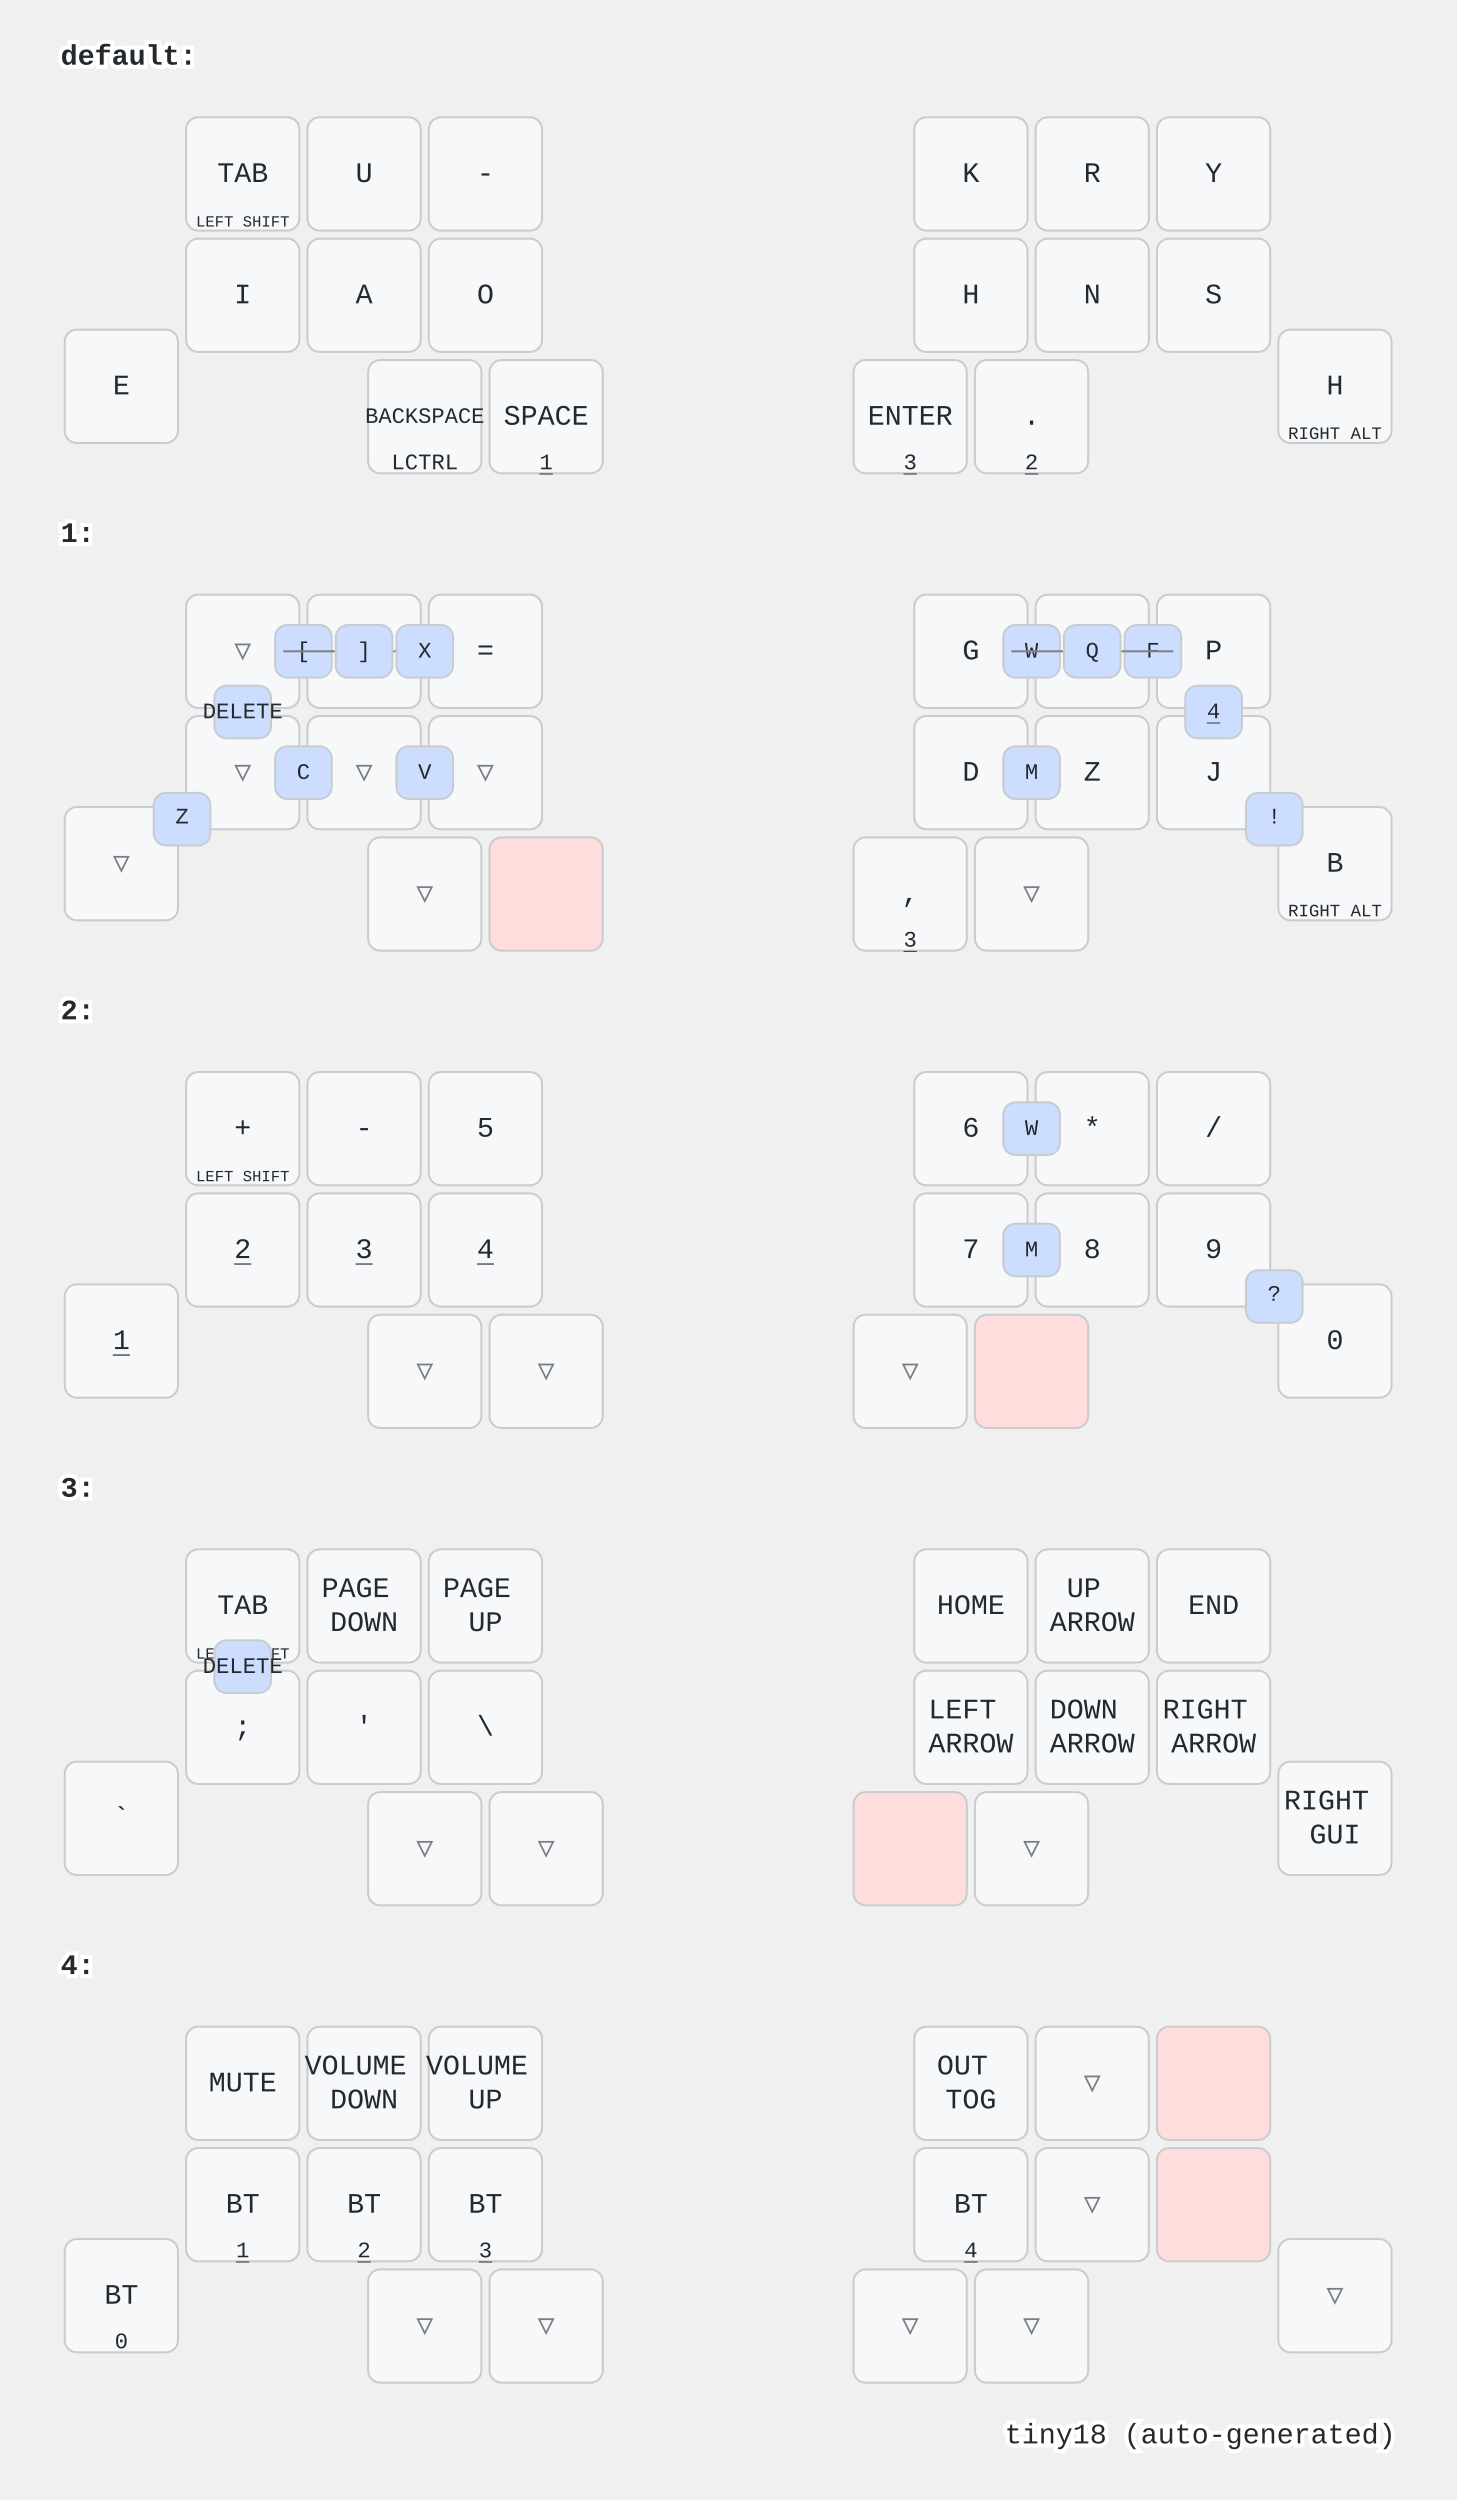
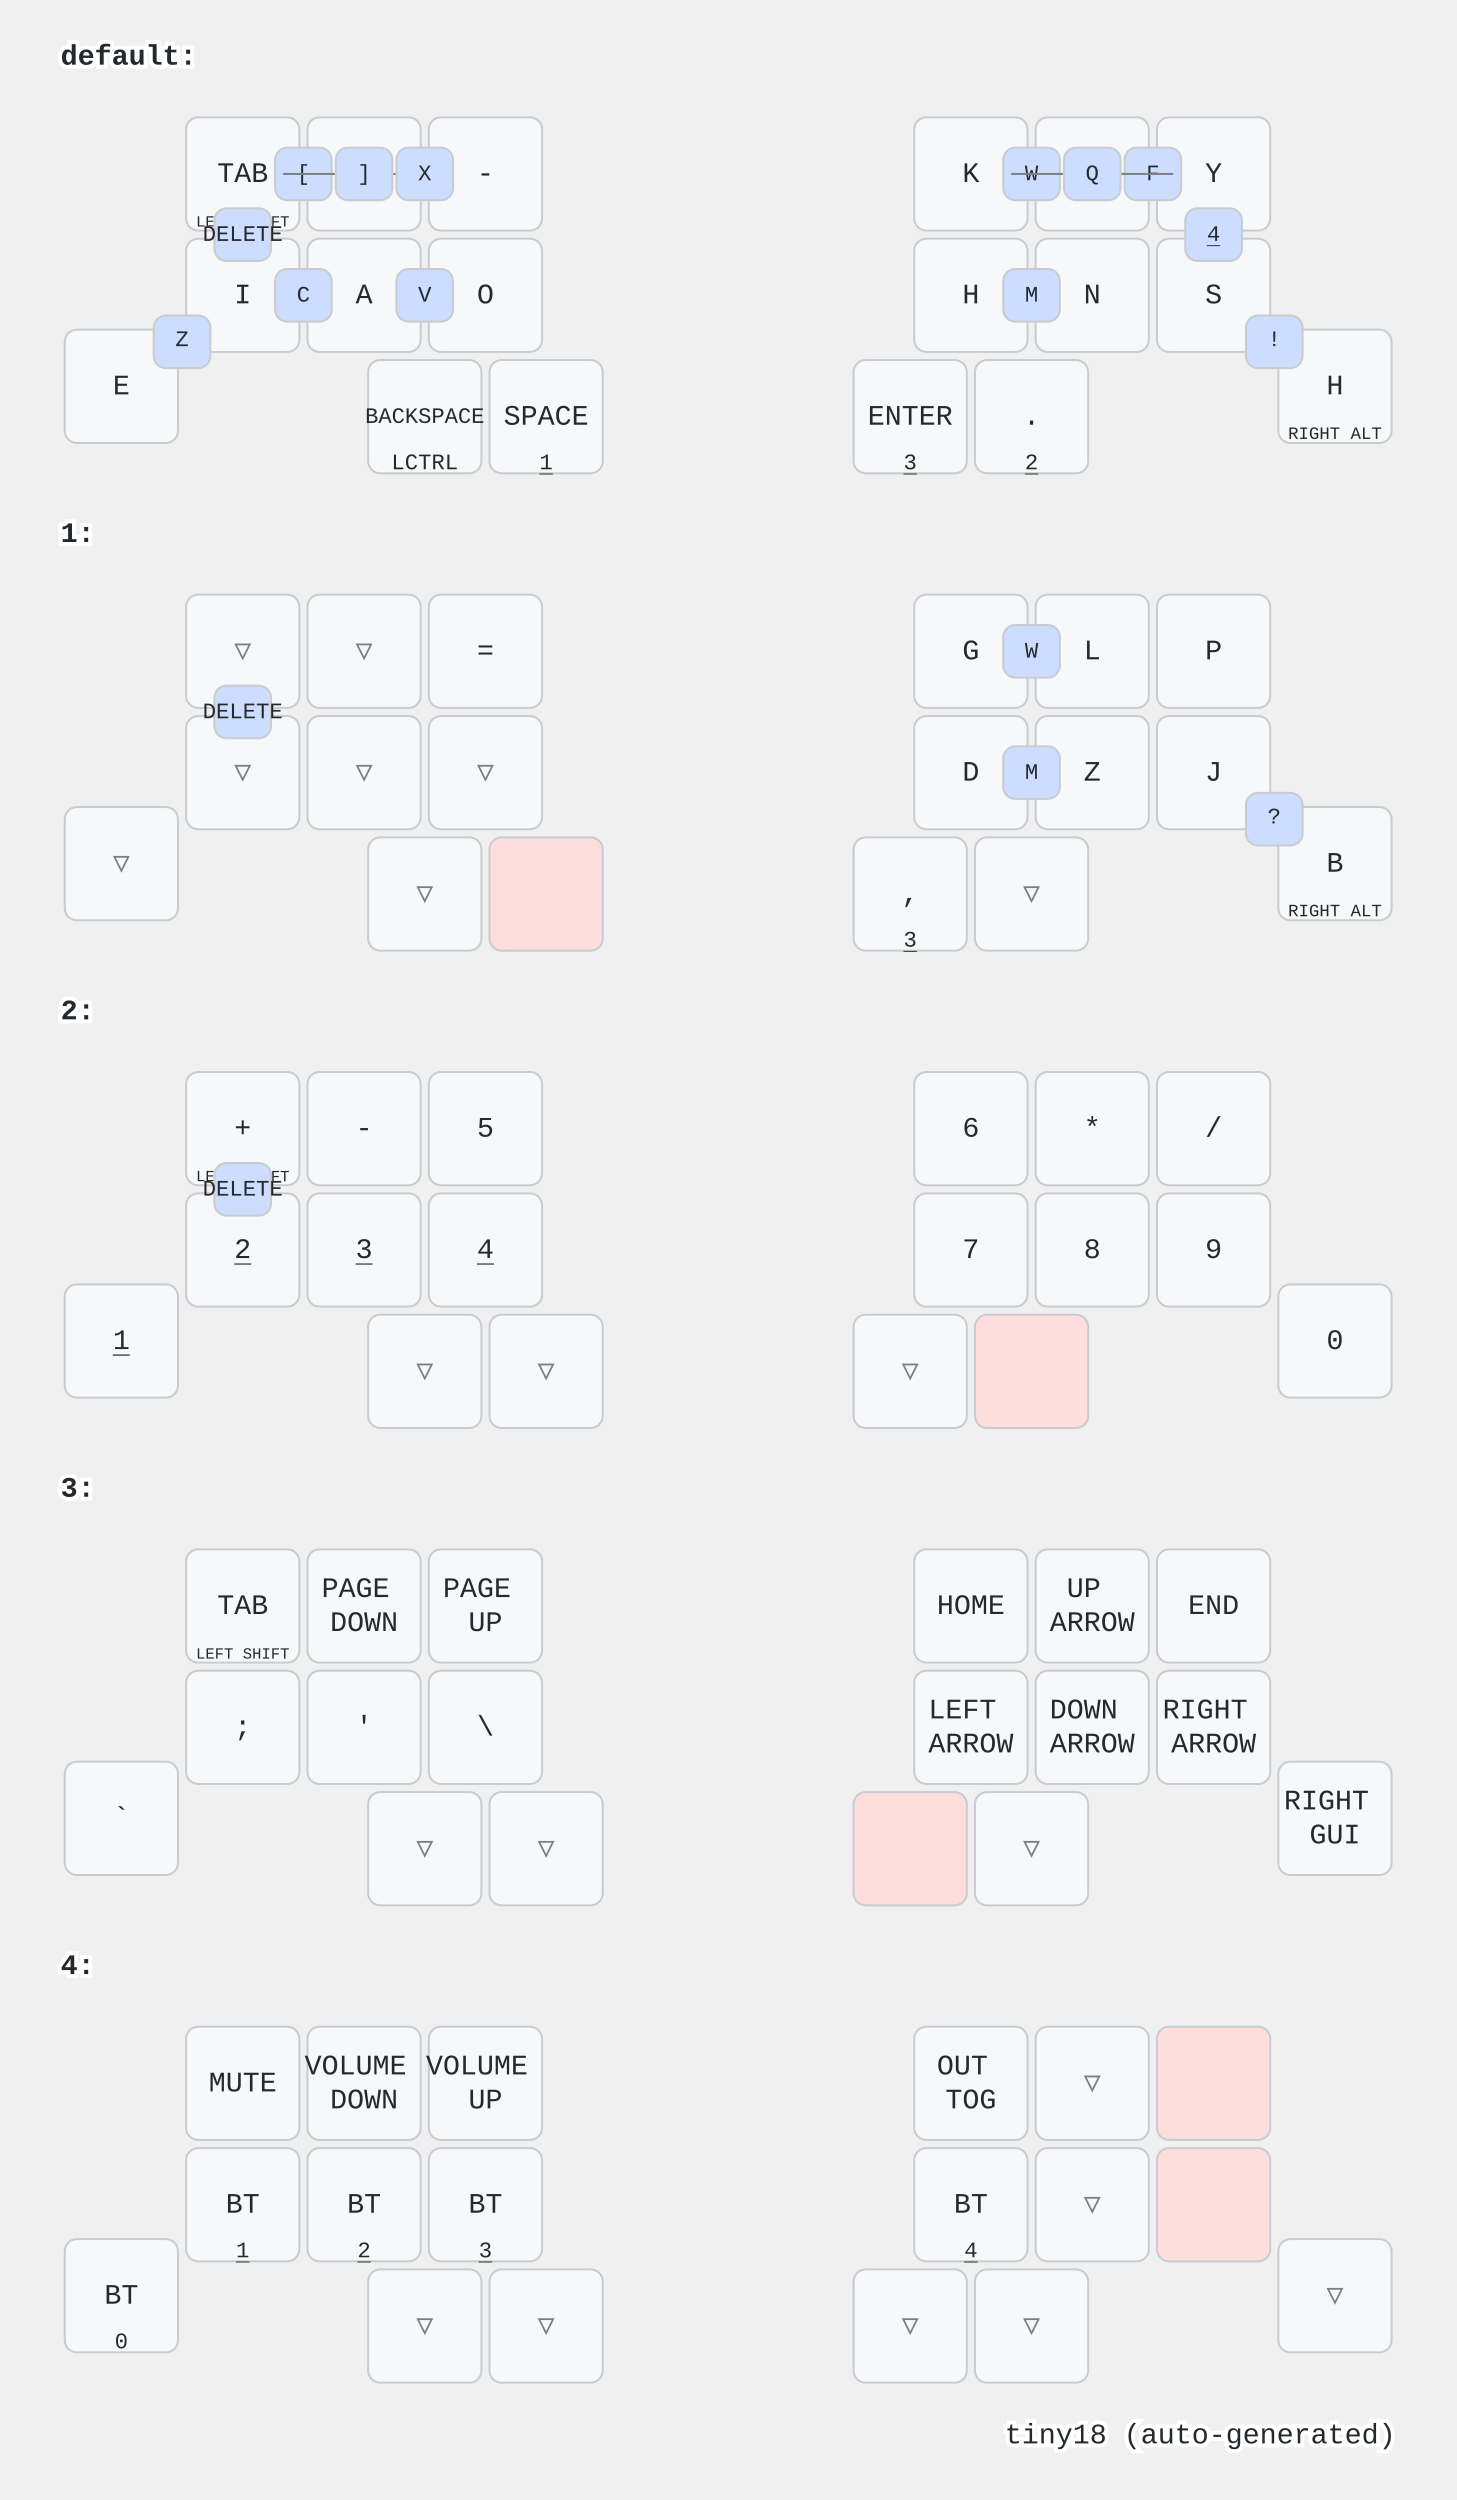
<svg xmlns="http://www.w3.org/2000/svg" width="720" height="1236" viewBox="0 0 720 1236" class="keymap">
  <style>/* inherit to force styles through use tags */
svg path {
    fill: inherit;
}

/* font and background color specifications */
svg.keymap {
    font-family: SFMono-Regular,Consolas,Liberation Mono,Menlo,monospace;
    font-size: 14px;
    font-kerning: normal;
    text-rendering: optimizeLegibility;
    fill: #24292e;
}

/* default key styling */
rect.key {
    fill: #f6f8fa;
}

rect.key, rect.combo {
    stroke: #c9cccf;
    stroke-width: 1;
}

/* default key side styling, only used is draw_key_sides is set */
rect.side {
    filter: brightness(90%);
}

/* color accent for combo boxes */
rect.combo, rect.combo-separate {
    fill: #cdf;
}

/* color accent for held keys */
rect.held, rect.combo.held {
    fill: #fdd;
}

/* color accent for ghost (optional) keys */
rect.ghost, rect.combo.ghost {
    stroke-dasharray: 4, 4;
    stroke-width: 2;
}

text {
    text-anchor: middle;
    dominant-baseline: middle;
}

/* styling for layer labels */
text.label {
    font-weight: bold;
    text-anchor: start;
    stroke: white;
    stroke-width: 4;
    paint-order: stroke;
}

/* styling for optional footer */
text.footer {
    text-anchor: end;
    dominant-baseline: auto;
    stroke: white;
    stroke-width: 4;
    paint-order: stroke;
}

/* styling for combo tap, and key non-tap label text */
text.combo, text.hold, text.shifted, text.left, text.right {
    font-size: 11px;
}

text.hold {
    text-anchor: middle;
    dominant-baseline: auto;
}

text.shifted {
    text-anchor: middle;
    dominant-baseline: hanging;
}

text.left {
    text-anchor: start;
}

text.right {
    text-anchor: end;
}

text.layer-activator {
    text-decoration: underline;
}

/* styling for hold/shifted label text in combo box */
text.combo.hold, text.combo.shifted, text.combo.left, text.combo.right {
    font-size: 8px;
}

/* lighter symbol for transparent keys */
text.trans {
    fill: #7b7e81;
}

/* styling for combo dendrons */
path.combo {
    stroke-width: 1;
    stroke: gray;
    fill: none;
}

/* Start Tabler Icons Cleanup */
/* cannot use height/width with glyphs */
.icon-tabler &gt; path {
    fill: inherit;
    stroke: inherit;
    stroke-width: 2;
}
/* hide tabler's default box */
.icon-tabler &gt; path[stroke="none"][fill="none"] {
    visibility: hidden;
}
/* End Tabler Icons Cleanup */
</style>
  <g transform="translate(30, 0)" class="layer-default">
    <text x="0" y="28" class="label" id="default">default:</text>
    <g transform="translate(0, 56)">
      <g transform="translate(90, 30)" class="key keypos-0">
        <rect rx="6" ry="6" x="-28" y="-28" width="56" height="56" class="key" />
        <text x="0" y="0" class="key tap">TAB</text>
        <text x="0" y="26" class="key hold">
          <tspan style="font-size: 70%">LEFT SHIFT</tspan>
        </text>
      </g>
      <g transform="translate(150, 30)" class="key keypos-1">
        <rect rx="6" ry="6" x="-28" y="-28" width="56" height="56" class="key" />
        <text x="0" y="0" class="key tap">U</text>
      </g>
      <g transform="translate(210, 30)" class="key keypos-2">
        <rect rx="6" ry="6" x="-28" y="-28" width="56" height="56" class="key" />
        <text x="0" y="0" class="key tap">-</text>
      </g>
      <g transform="translate(450, 30)" class="key keypos-3">
        <rect rx="6" ry="6" x="-28" y="-28" width="56" height="56" class="key" />
        <text x="0" y="0" class="key tap">K</text>
      </g>
      <g transform="translate(510, 30)" class="key keypos-4">
        <rect rx="6" ry="6" x="-28" y="-28" width="56" height="56" class="key" />
        <text x="0" y="0" class="key tap">R</text>
      </g>
      <g transform="translate(570, 30)" class="key keypos-5">
        <rect rx="6" ry="6" x="-28" y="-28" width="56" height="56" class="key" />
        <text x="0" y="0" class="key tap">Y</text>
      </g>
      <g transform="translate(30, 135)" class="key keypos-6">
        <rect rx="6" ry="6" x="-28" y="-28" width="56" height="56" class="key" />
        <text x="0" y="0" class="key tap">E</text>
      </g>
      <g transform="translate(90, 90)" class="key keypos-7">
        <rect rx="6" ry="6" x="-28" y="-28" width="56" height="56" class="key" />
        <text x="0" y="0" class="key tap">I</text>
      </g>
      <g transform="translate(150, 90)" class="key keypos-8">
        <rect rx="6" ry="6" x="-28" y="-28" width="56" height="56" class="key" />
        <text x="0" y="0" class="key tap">A</text>
      </g>
      <g transform="translate(210, 90)" class="key keypos-9">
        <rect rx="6" ry="6" x="-28" y="-28" width="56" height="56" class="key" />
        <text x="0" y="0" class="key tap">O</text>
      </g>
      <g transform="translate(450, 90)" class="key keypos-10">
        <rect rx="6" ry="6" x="-28" y="-28" width="56" height="56" class="key" />
        <text x="0" y="0" class="key tap">H</text>
      </g>
      <g transform="translate(510, 90)" class="key keypos-11">
        <rect rx="6" ry="6" x="-28" y="-28" width="56" height="56" class="key" />
        <text x="0" y="0" class="key tap">N</text>
      </g>
      <g transform="translate(570, 90)" class="key keypos-12">
        <rect rx="6" ry="6" x="-28" y="-28" width="56" height="56" class="key" />
        <text x="0" y="0" class="key tap">S</text>
      </g>
      <g transform="translate(630, 135)" class="key keypos-13">
        <rect rx="6" ry="6" x="-28" y="-28" width="56" height="56" class="key" />
        <text x="0" y="0" class="key tap">H</text>
        <text x="0" y="26" class="key hold">
          <tspan style="font-size: 78%">RIGHT ALT</tspan>
        </text>
      </g>
      <g transform="translate(180, 150)" class="key keypos-14">
        <rect rx="6" ry="6" x="-28" y="-28" width="56" height="56" class="key" />
        <text x="0" y="0" class="key tap">
          <tspan style="font-size: 78%">BACKSPACE</tspan>
        </text>
        <text x="0" y="26" class="key hold">LCTRL</text>
      </g>
      <g transform="translate(240, 150)" class="key keypos-15">
        <rect rx="6" ry="6" x="-28" y="-28" width="56" height="56" class="key" />
        <text x="0" y="0" class="key tap">SPACE</text>
        <a href="#x_x">
          <text x="0" y="26" class="key hold layer-activator">1</text>
        </a>
      </g>
      <g transform="translate(420, 150)" class="key keypos-16">
        <rect rx="6" ry="6" x="-28" y="-28" width="56" height="56" class="key" />
        <text x="0" y="0" class="key tap">ENTER</text>
        <a href="#x_x">
          <text x="0" y="26" class="key hold layer-activator">3</text>
        </a>
      </g>
      <g transform="translate(480, 150)" class="key keypos-17">
        <rect rx="6" ry="6" x="-28" y="-28" width="56" height="56" class="key" />
        <text x="0" y="0" class="key tap">.</text>
        <a href="#x_x">
          <text x="0" y="26" class="key hold layer-activator">2</text>
        </a>
      </g>
+       <g class="combo combopos-0">
+         <rect rx="6" ry="6" x="106" y="17" width="28" height="26" class="combo" />
+         <text x="120" y="30" class="combo tap">[</text>
+       </g>
+       <g class="combo combopos-1">
+         <path d="M150,30 l-40,0" class="combo" />
+         <path d="M150,30 l40,0" class="combo" />
+         <rect rx="6" ry="6" x="136" y="17" width="28" height="26" class="combo" />
+         <text x="150" y="30" class="combo tap">]</text>
+       </g>
+       <g class="combo combopos-2">
+         <rect rx="6" ry="6" x="166" y="17" width="28" height="26" class="combo" />
+         <text x="180" y="30" class="combo tap">X</text>
+       </g>
+       <g class="combo combopos-3">
+         <rect rx="6" ry="6" x="46" y="100" width="28" height="26" class="combo" />
+         <text x="60" y="112" class="combo tap">Z</text>
+       </g>
+       <g class="combo combopos-4">
+         <rect rx="6" ry="6" x="106" y="77" width="28" height="26" class="combo" />
+         <text x="120" y="90" class="combo tap">C</text>
+       </g>
+       <g class="combo combopos-5">
+         <rect rx="6" ry="6" x="166" y="77" width="28" height="26" class="combo" />
+         <text x="180" y="90" class="combo tap">V</text>
+       </g>
+       <g class="combo combopos-6">
+         <rect rx="6" ry="6" x="466" y="17" width="28" height="26" class="combo" />
+         <text x="480" y="30" class="combo tap">W</text>
+       </g>
+       <g class="combo combopos-7">
+         <rect rx="6" ry="6" x="526" y="17" width="28" height="26" class="combo" />
+         <text x="540" y="30" class="combo tap">F</text>
+       </g>
+       <g class="combo combopos-8">
+         <rect rx="6" ry="6" x="466" y="77" width="28" height="26" class="combo" />
+         <text x="480" y="90" class="combo tap">M</text>
+       </g>
+       <g class="combo combopos-9">
+         <path d="M510,30 l-40,0" class="combo" />
+         <path d="M510,30 l40,0" class="combo" />
+         <rect rx="6" ry="6" x="496" y="17" width="28" height="26" class="combo" />
+         <text x="510" y="30" class="combo tap">Q</text>
+       </g>
+       <g class="combo combopos-10">
+         <rect rx="6" ry="6" x="586" y="100" width="28" height="26" class="combo" />
+         <text x="600" y="112" class="combo tap">!</text>
+       </g>
+       <g class="combo combopos-11">
+         <rect rx="6" ry="6" x="76" y="47" width="28" height="26" class="combo" />
+         <text x="90" y="60" class="combo tap">DELETE</text>
+       </g>
+       <g class="combo combopos-12">
+         <rect rx="6" ry="6" x="556" y="47" width="28" height="26" class="combo" />
+         <a href="#x_x">
+           <text x="570" y="60" class="combo tap layer-activator">4</text>
+         </a>
+       </g>
    </g>
  </g>
  <g transform="translate(30, 236)" class="layer-1">
    <text x="0" y="28" class="label" id="x_x">1:</text>
    <g transform="translate(0, 56)">
      <g transform="translate(90, 30)" class="key trans keypos-0">
        <rect rx="6" ry="6" x="-28" y="-28" width="56" height="56" class="key trans" />
        <text x="0" y="0" class="key trans tap">▽</text>
      </g>
      <g transform="translate(150, 30)" class="key trans keypos-1">
        <rect rx="6" ry="6" x="-28" y="-28" width="56" height="56" class="key trans" />
        <text x="0" y="0" class="key trans tap">▽</text>
      </g>
      <g transform="translate(210, 30)" class="key keypos-2">
        <rect rx="6" ry="6" x="-28" y="-28" width="56" height="56" class="key" />
        <text x="0" y="0" class="key tap">=</text>
      </g>
      <g transform="translate(450, 30)" class="key keypos-3">
        <rect rx="6" ry="6" x="-28" y="-28" width="56" height="56" class="key" />
        <text x="0" y="0" class="key tap">G</text>
      </g>
      <g transform="translate(510, 30)" class="key keypos-4">
        <rect rx="6" ry="6" x="-28" y="-28" width="56" height="56" class="key" />
        <text x="0" y="0" class="key tap">L</text>
      </g>
      <g transform="translate(570, 30)" class="key keypos-5">
        <rect rx="6" ry="6" x="-28" y="-28" width="56" height="56" class="key" />
        <text x="0" y="0" class="key tap">P</text>
      </g>
      <g transform="translate(30, 135)" class="key trans keypos-6">
        <rect rx="6" ry="6" x="-28" y="-28" width="56" height="56" class="key trans" />
        <text x="0" y="0" class="key trans tap">▽</text>
      </g>
      <g transform="translate(90, 90)" class="key trans keypos-7">
        <rect rx="6" ry="6" x="-28" y="-28" width="56" height="56" class="key trans" />
        <text x="0" y="0" class="key trans tap">▽</text>
      </g>
      <g transform="translate(150, 90)" class="key trans keypos-8">
        <rect rx="6" ry="6" x="-28" y="-28" width="56" height="56" class="key trans" />
        <text x="0" y="0" class="key trans tap">▽</text>
      </g>
      <g transform="translate(210, 90)" class="key trans keypos-9">
        <rect rx="6" ry="6" x="-28" y="-28" width="56" height="56" class="key trans" />
        <text x="0" y="0" class="key trans tap">▽</text>
      </g>
      <g transform="translate(450, 90)" class="key keypos-10">
        <rect rx="6" ry="6" x="-28" y="-28" width="56" height="56" class="key" />
        <text x="0" y="0" class="key tap">D</text>
      </g>
      <g transform="translate(510, 90)" class="key keypos-11">
        <rect rx="6" ry="6" x="-28" y="-28" width="56" height="56" class="key" />
        <text x="0" y="0" class="key tap">Z</text>
      </g>
      <g transform="translate(570, 90)" class="key keypos-12">
        <rect rx="6" ry="6" x="-28" y="-28" width="56" height="56" class="key" />
        <text x="0" y="0" class="key tap">J</text>
      </g>
      <g transform="translate(630, 135)" class="key keypos-13">
        <rect rx="6" ry="6" x="-28" y="-28" width="56" height="56" class="key" />
        <text x="0" y="0" class="key tap">B</text>
        <text x="0" y="26" class="key hold">
          <tspan style="font-size: 78%">RIGHT ALT</tspan>
        </text>
      </g>
      <g transform="translate(180, 150)" class="key trans keypos-14">
        <rect rx="6" ry="6" x="-28" y="-28" width="56" height="56" class="key trans" />
        <text x="0" y="0" class="key trans tap">▽</text>
      </g>
      <g transform="translate(240, 150)" class="key held keypos-15">
        <rect rx="6" ry="6" x="-28" y="-28" width="56" height="56" class="key held" />
      </g>
      <g transform="translate(420, 150)" class="key keypos-16">
        <rect rx="6" ry="6" x="-28" y="-28" width="56" height="56" class="key" />
        <text x="0" y="0" class="key tap">,</text>
        <a href="#x_x">
          <text x="0" y="26" class="key hold layer-activator">3</text>
        </a>
      </g>
      <g transform="translate(480, 150)" class="key trans keypos-17">
        <rect rx="6" ry="6" x="-28" y="-28" width="56" height="56" class="key trans" />
        <text x="0" y="0" class="key trans tap">▽</text>
      </g>
      <g class="combo combopos-0">
-         <rect rx="6" ry="6" x="106" y="17" width="28" height="26" class="combo" />
-         <text x="120" y="30" class="combo tap">[</text>
-       </g>
-       <g class="combo combopos-1">
-         <path d="M150,30 l-40,0" class="combo" />
-         <path d="M150,30 l40,0" class="combo" />
-         <rect rx="6" ry="6" x="136" y="17" width="28" height="26" class="combo" />
-         <text x="150" y="30" class="combo tap">]</text>
-       </g>
-       <g class="combo combopos-2">
-         <rect rx="6" ry="6" x="166" y="17" width="28" height="26" class="combo" />
-         <text x="180" y="30" class="combo tap">X</text>
-       </g>
-       <g class="combo combopos-3">
-         <rect rx="6" ry="6" x="46" y="100" width="28" height="26" class="combo" />
-         <text x="60" y="112" class="combo tap">Z</text>
-       </g>
-       <g class="combo combopos-4">
-         <rect rx="6" ry="6" x="106" y="77" width="28" height="26" class="combo" />
-         <text x="120" y="90" class="combo tap">C</text>
-       </g>
-       <g class="combo combopos-5">
-         <rect rx="6" ry="6" x="166" y="77" width="28" height="26" class="combo" />
-         <text x="180" y="90" class="combo tap">V</text>
-       </g>
-       <g class="combo combopos-6">
        <rect rx="6" ry="6" x="466" y="17" width="28" height="26" class="combo" />
        <text x="480" y="30" class="combo tap">W</text>
      </g>
-       <g class="combo combopos-7">
-         <rect rx="6" ry="6" x="526" y="17" width="28" height="26" class="combo" />
-         <text x="540" y="30" class="combo tap">F</text>
-       </g>
-       <g class="combo combopos-8">
+       <g class="combo combopos-1">
        <rect rx="6" ry="6" x="466" y="77" width="28" height="26" class="combo" />
        <text x="480" y="90" class="combo tap">M</text>
      </g>
-       <g class="combo combopos-9">
-         <path d="M510,30 l-40,0" class="combo" />
-         <path d="M510,30 l40,0" class="combo" />
-         <rect rx="6" ry="6" x="496" y="17" width="28" height="26" class="combo" />
-         <text x="510" y="30" class="combo tap">Q</text>
-       </g>
-       <g class="combo combopos-10">
+       <g class="combo combopos-2">
        <rect rx="6" ry="6" x="586" y="100" width="28" height="26" class="combo" />
-         <text x="600" y="112" class="combo tap">!</text>
-       </g>
-       <g class="combo combopos-11">
+         <text x="600" y="112" class="combo tap">?</text>
+       </g>
+       <g class="combo combopos-3">
        <rect rx="6" ry="6" x="76" y="47" width="28" height="26" class="combo" />
        <text x="90" y="60" class="combo tap">DELETE</text>
-       </g>
-       <g class="combo combopos-12">
-         <rect rx="6" ry="6" x="556" y="47" width="28" height="26" class="combo" />
-         <a href="#x_x">
-           <text x="570" y="60" class="combo tap layer-activator">4</text>
-         </a>
      </g>
    </g>
  </g>
  <g transform="translate(30, 472)" class="layer-2">
    <text x="0" y="28" class="label" id="x_x">2:</text>
    <g transform="translate(0, 56)">
      <g transform="translate(90, 30)" class="key keypos-0">
        <rect rx="6" ry="6" x="-28" y="-28" width="56" height="56" class="key" />
        <text x="0" y="0" class="key tap">+</text>
        <text x="0" y="26" class="key hold">
          <tspan style="font-size: 70%">LEFT SHIFT</tspan>
        </text>
      </g>
      <g transform="translate(150, 30)" class="key keypos-1">
        <rect rx="6" ry="6" x="-28" y="-28" width="56" height="56" class="key" />
        <text x="0" y="0" class="key tap">-</text>
      </g>
      <g transform="translate(210, 30)" class="key keypos-2">
        <rect rx="6" ry="6" x="-28" y="-28" width="56" height="56" class="key" />
        <text x="0" y="0" class="key tap">5</text>
      </g>
      <g transform="translate(450, 30)" class="key keypos-3">
        <rect rx="6" ry="6" x="-28" y="-28" width="56" height="56" class="key" />
        <text x="0" y="0" class="key tap">6</text>
      </g>
      <g transform="translate(510, 30)" class="key keypos-4">
        <rect rx="6" ry="6" x="-28" y="-28" width="56" height="56" class="key" />
        <text x="0" y="0" class="key tap">*</text>
      </g>
      <g transform="translate(570, 30)" class="key keypos-5">
        <rect rx="6" ry="6" x="-28" y="-28" width="56" height="56" class="key" />
        <text x="0" y="0" class="key tap">/</text>
      </g>
      <g transform="translate(30, 135)" class="key keypos-6">
        <rect rx="6" ry="6" x="-28" y="-28" width="56" height="56" class="key" />
        <a href="#x_x">
          <text x="0" y="0" class="key tap layer-activator">1</text>
        </a>
      </g>
      <g transform="translate(90, 90)" class="key keypos-7">
        <rect rx="6" ry="6" x="-28" y="-28" width="56" height="56" class="key" />
        <a href="#x_x">
          <text x="0" y="0" class="key tap layer-activator">2</text>
        </a>
      </g>
      <g transform="translate(150, 90)" class="key keypos-8">
        <rect rx="6" ry="6" x="-28" y="-28" width="56" height="56" class="key" />
        <a href="#x_x">
          <text x="0" y="0" class="key tap layer-activator">3</text>
        </a>
      </g>
      <g transform="translate(210, 90)" class="key keypos-9">
        <rect rx="6" ry="6" x="-28" y="-28" width="56" height="56" class="key" />
        <a href="#x_x">
          <text x="0" y="0" class="key tap layer-activator">4</text>
        </a>
      </g>
      <g transform="translate(450, 90)" class="key keypos-10">
        <rect rx="6" ry="6" x="-28" y="-28" width="56" height="56" class="key" />
        <text x="0" y="0" class="key tap">7</text>
      </g>
      <g transform="translate(510, 90)" class="key keypos-11">
        <rect rx="6" ry="6" x="-28" y="-28" width="56" height="56" class="key" />
        <text x="0" y="0" class="key tap">8</text>
      </g>
      <g transform="translate(570, 90)" class="key keypos-12">
        <rect rx="6" ry="6" x="-28" y="-28" width="56" height="56" class="key" />
        <text x="0" y="0" class="key tap">9</text>
      </g>
      <g transform="translate(630, 135)" class="key keypos-13">
        <rect rx="6" ry="6" x="-28" y="-28" width="56" height="56" class="key" />
        <text x="0" y="0" class="key tap">0</text>
      </g>
      <g transform="translate(180, 150)" class="key trans keypos-14">
        <rect rx="6" ry="6" x="-28" y="-28" width="56" height="56" class="key trans" />
        <text x="0" y="0" class="key trans tap">▽</text>
      </g>
      <g transform="translate(240, 150)" class="key trans keypos-15">
        <rect rx="6" ry="6" x="-28" y="-28" width="56" height="56" class="key trans" />
        <text x="0" y="0" class="key trans tap">▽</text>
      </g>
      <g transform="translate(420, 150)" class="key trans keypos-16">
        <rect rx="6" ry="6" x="-28" y="-28" width="56" height="56" class="key trans" />
        <text x="0" y="0" class="key trans tap">▽</text>
      </g>
      <g transform="translate(480, 150)" class="key held keypos-17">
        <rect rx="6" ry="6" x="-28" y="-28" width="56" height="56" class="key held" />
      </g>
      <g class="combo combopos-0">
-         <rect rx="6" ry="6" x="466" y="17" width="28" height="26" class="combo" />
-         <text x="480" y="30" class="combo tap">W</text>
-       </g>
-       <g class="combo combopos-1">
-         <rect rx="6" ry="6" x="466" y="77" width="28" height="26" class="combo" />
-         <text x="480" y="90" class="combo tap">M</text>
-       </g>
-       <g class="combo combopos-2">
-         <rect rx="6" ry="6" x="586" y="100" width="28" height="26" class="combo" />
-         <text x="600" y="112" class="combo tap">?</text>
+         <rect rx="6" ry="6" x="76" y="47" width="28" height="26" class="combo" />
+         <text x="90" y="60" class="combo tap">DELETE</text>
      </g>
    </g>
  </g>
  <g transform="translate(30, 708)" class="layer-3">
    <text x="0" y="28" class="label" id="x_x">3:</text>
    <g transform="translate(0, 56)">
      <g transform="translate(90, 30)" class="key keypos-0">
        <rect rx="6" ry="6" x="-28" y="-28" width="56" height="56" class="key" />
        <text x="0" y="0" class="key tap">TAB</text>
        <text x="0" y="26" class="key hold">
          <tspan style="font-size: 70%">LEFT SHIFT</tspan>
        </text>
      </g>
      <g transform="translate(150, 30)" class="key keypos-1">
        <rect rx="6" ry="6" x="-28" y="-28" width="56" height="56" class="key" />
        <text x="0" y="0" class="key tap">
          <tspan x="0" dy="-0.6em">PAGE</tspan>
          <tspan x="0" dy="1.2em">DOWN</tspan>
        </text>
      </g>
      <g transform="translate(210, 30)" class="key keypos-2">
        <rect rx="6" ry="6" x="-28" y="-28" width="56" height="56" class="key" />
        <text x="0" y="0" class="key tap">
          <tspan x="0" dy="-0.6em">PAGE</tspan>
          <tspan x="0" dy="1.2em">UP</tspan>
        </text>
      </g>
      <g transform="translate(450, 30)" class="key keypos-3">
        <rect rx="6" ry="6" x="-28" y="-28" width="56" height="56" class="key" />
        <text x="0" y="0" class="key tap">HOME</text>
      </g>
      <g transform="translate(510, 30)" class="key keypos-4">
        <rect rx="6" ry="6" x="-28" y="-28" width="56" height="56" class="key" />
        <text x="0" y="0" class="key tap">
          <tspan x="0" dy="-0.6em">UP</tspan>
          <tspan x="0" dy="1.2em">ARROW</tspan>
        </text>
      </g>
      <g transform="translate(570, 30)" class="key keypos-5">
        <rect rx="6" ry="6" x="-28" y="-28" width="56" height="56" class="key" />
        <text x="0" y="0" class="key tap">END</text>
      </g>
      <g transform="translate(30, 135)" class="key keypos-6">
        <rect rx="6" ry="6" x="-28" y="-28" width="56" height="56" class="key" />
        <text x="0" y="0" class="key tap">`</text>
      </g>
      <g transform="translate(90, 90)" class="key keypos-7">
        <rect rx="6" ry="6" x="-28" y="-28" width="56" height="56" class="key" />
        <text x="0" y="0" class="key tap">;</text>
      </g>
      <g transform="translate(150, 90)" class="key keypos-8">
        <rect rx="6" ry="6" x="-28" y="-28" width="56" height="56" class="key" />
        <text x="0" y="0" class="key tap">'</text>
      </g>
      <g transform="translate(210, 90)" class="key keypos-9">
        <rect rx="6" ry="6" x="-28" y="-28" width="56" height="56" class="key" />
        <text x="0" y="0" class="key tap">\</text>
      </g>
      <g transform="translate(450, 90)" class="key keypos-10">
        <rect rx="6" ry="6" x="-28" y="-28" width="56" height="56" class="key" />
        <text x="0" y="0" class="key tap">
          <tspan x="0" dy="-0.6em">LEFT</tspan>
          <tspan x="0" dy="1.2em">ARROW</tspan>
        </text>
      </g>
      <g transform="translate(510, 90)" class="key keypos-11">
        <rect rx="6" ry="6" x="-28" y="-28" width="56" height="56" class="key" />
        <text x="0" y="0" class="key tap">
          <tspan x="0" dy="-0.6em">DOWN</tspan>
          <tspan x="0" dy="1.2em">ARROW</tspan>
        </text>
      </g>
      <g transform="translate(570, 90)" class="key keypos-12">
        <rect rx="6" ry="6" x="-28" y="-28" width="56" height="56" class="key" />
        <text x="0" y="0" class="key tap">
          <tspan x="0" dy="-0.6em">RIGHT</tspan>
          <tspan x="0" dy="1.2em">ARROW</tspan>
        </text>
      </g>
      <g transform="translate(630, 135)" class="key keypos-13">
        <rect rx="6" ry="6" x="-28" y="-28" width="56" height="56" class="key" />
        <text x="0" y="0" class="key tap">
          <tspan x="0" dy="-0.6em">RIGHT</tspan>
          <tspan x="0" dy="1.2em">GUI</tspan>
        </text>
      </g>
      <g transform="translate(180, 150)" class="key trans keypos-14">
        <rect rx="6" ry="6" x="-28" y="-28" width="56" height="56" class="key trans" />
        <text x="0" y="0" class="key trans tap">▽</text>
      </g>
      <g transform="translate(240, 150)" class="key trans keypos-15">
        <rect rx="6" ry="6" x="-28" y="-28" width="56" height="56" class="key trans" />
        <text x="0" y="0" class="key trans tap">▽</text>
      </g>
      <g transform="translate(420, 150)" class="key held keypos-16">
        <rect rx="6" ry="6" x="-28" y="-28" width="56" height="56" class="key held" />
      </g>
      <g transform="translate(480, 150)" class="key trans keypos-17">
        <rect rx="6" ry="6" x="-28" y="-28" width="56" height="56" class="key trans" />
        <text x="0" y="0" class="key trans tap">▽</text>
      </g>
-       <g class="combo combopos-0">
-         <rect rx="6" ry="6" x="76" y="47" width="28" height="26" class="combo" />
-         <text x="90" y="60" class="combo tap">DELETE</text>
-       </g>
    </g>
  </g>
  <g transform="translate(30, 944)" class="layer-4">
    <text x="0" y="28" class="label" id="x_x">4:</text>
    <g transform="translate(0, 56)">
      <g transform="translate(90, 30)" class="key keypos-0">
        <rect rx="6" ry="6" x="-28" y="-28" width="56" height="56" class="key" />
        <text x="0" y="0" class="key tap">MUTE</text>
      </g>
      <g transform="translate(150, 30)" class="key keypos-1">
        <rect rx="6" ry="6" x="-28" y="-28" width="56" height="56" class="key" />
        <text x="0" y="0" class="key tap">
          <tspan x="0" dy="-0.6em">VOLUME</tspan>
          <tspan x="0" dy="1.2em">DOWN</tspan>
        </text>
      </g>
      <g transform="translate(210, 30)" class="key keypos-2">
        <rect rx="6" ry="6" x="-28" y="-28" width="56" height="56" class="key" />
        <text x="0" y="0" class="key tap">
          <tspan x="0" dy="-0.6em">VOLUME</tspan>
          <tspan x="0" dy="1.2em">UP</tspan>
        </text>
      </g>
      <g transform="translate(450, 30)" class="key keypos-3">
        <rect rx="6" ry="6" x="-28" y="-28" width="56" height="56" class="key" />
        <text x="0" y="0" class="key tap">
          <tspan x="0" dy="-0.6em">OUT</tspan>
          <tspan x="0" dy="1.2em">TOG</tspan>
        </text>
      </g>
      <g transform="translate(510, 30)" class="key trans keypos-4">
        <rect rx="6" ry="6" x="-28" y="-28" width="56" height="56" class="key trans" />
        <text x="0" y="0" class="key trans tap">▽</text>
      </g>
      <g transform="translate(570, 30)" class="key held keypos-5">
        <rect rx="6" ry="6" x="-28" y="-28" width="56" height="56" class="key held" />
      </g>
      <g transform="translate(30, 135)" class="key keypos-6">
        <rect rx="6" ry="6" x="-28" y="-28" width="56" height="56" class="key" />
        <text x="0" y="0" class="key tap">BT</text>
        <text x="0" y="26" class="key hold">0</text>
      </g>
      <g transform="translate(90, 90)" class="key keypos-7">
        <rect rx="6" ry="6" x="-28" y="-28" width="56" height="56" class="key" />
        <text x="0" y="0" class="key tap">BT</text>
        <a href="#x_x">
          <text x="0" y="26" class="key hold layer-activator">1</text>
        </a>
      </g>
      <g transform="translate(150, 90)" class="key keypos-8">
        <rect rx="6" ry="6" x="-28" y="-28" width="56" height="56" class="key" />
        <text x="0" y="0" class="key tap">BT</text>
        <a href="#x_x">
          <text x="0" y="26" class="key hold layer-activator">2</text>
        </a>
      </g>
      <g transform="translate(210, 90)" class="key keypos-9">
        <rect rx="6" ry="6" x="-28" y="-28" width="56" height="56" class="key" />
        <text x="0" y="0" class="key tap">BT</text>
        <a href="#x_x">
          <text x="0" y="26" class="key hold layer-activator">3</text>
        </a>
      </g>
      <g transform="translate(450, 90)" class="key keypos-10">
        <rect rx="6" ry="6" x="-28" y="-28" width="56" height="56" class="key" />
        <text x="0" y="0" class="key tap">BT</text>
        <a href="#x_x">
          <text x="0" y="26" class="key hold layer-activator">4</text>
        </a>
      </g>
      <g transform="translate(510, 90)" class="key trans keypos-11">
        <rect rx="6" ry="6" x="-28" y="-28" width="56" height="56" class="key trans" />
        <text x="0" y="0" class="key trans tap">▽</text>
      </g>
      <g transform="translate(570, 90)" class="key held keypos-12">
        <rect rx="6" ry="6" x="-28" y="-28" width="56" height="56" class="key held" />
      </g>
      <g transform="translate(630, 135)" class="key trans keypos-13">
        <rect rx="6" ry="6" x="-28" y="-28" width="56" height="56" class="key trans" />
        <text x="0" y="0" class="key trans tap">▽</text>
      </g>
      <g transform="translate(180, 150)" class="key trans keypos-14">
        <rect rx="6" ry="6" x="-28" y="-28" width="56" height="56" class="key trans" />
        <text x="0" y="0" class="key trans tap">▽</text>
      </g>
      <g transform="translate(240, 150)" class="key trans keypos-15">
        <rect rx="6" ry="6" x="-28" y="-28" width="56" height="56" class="key trans" />
        <text x="0" y="0" class="key trans tap">▽</text>
      </g>
      <g transform="translate(420, 150)" class="key trans keypos-16">
        <rect rx="6" ry="6" x="-28" y="-28" width="56" height="56" class="key trans" />
        <text x="0" y="0" class="key trans tap">▽</text>
      </g>
      <g transform="translate(480, 150)" class="key trans keypos-17">
        <rect rx="6" ry="6" x="-28" y="-28" width="56" height="56" class="key trans" />
        <text x="0" y="0" class="key trans tap">▽</text>
      </g>
    </g>
  </g>
  <text x="690.0" y="1208.0" class="footer">tiny18 (auto-generated)</text>
</svg>
